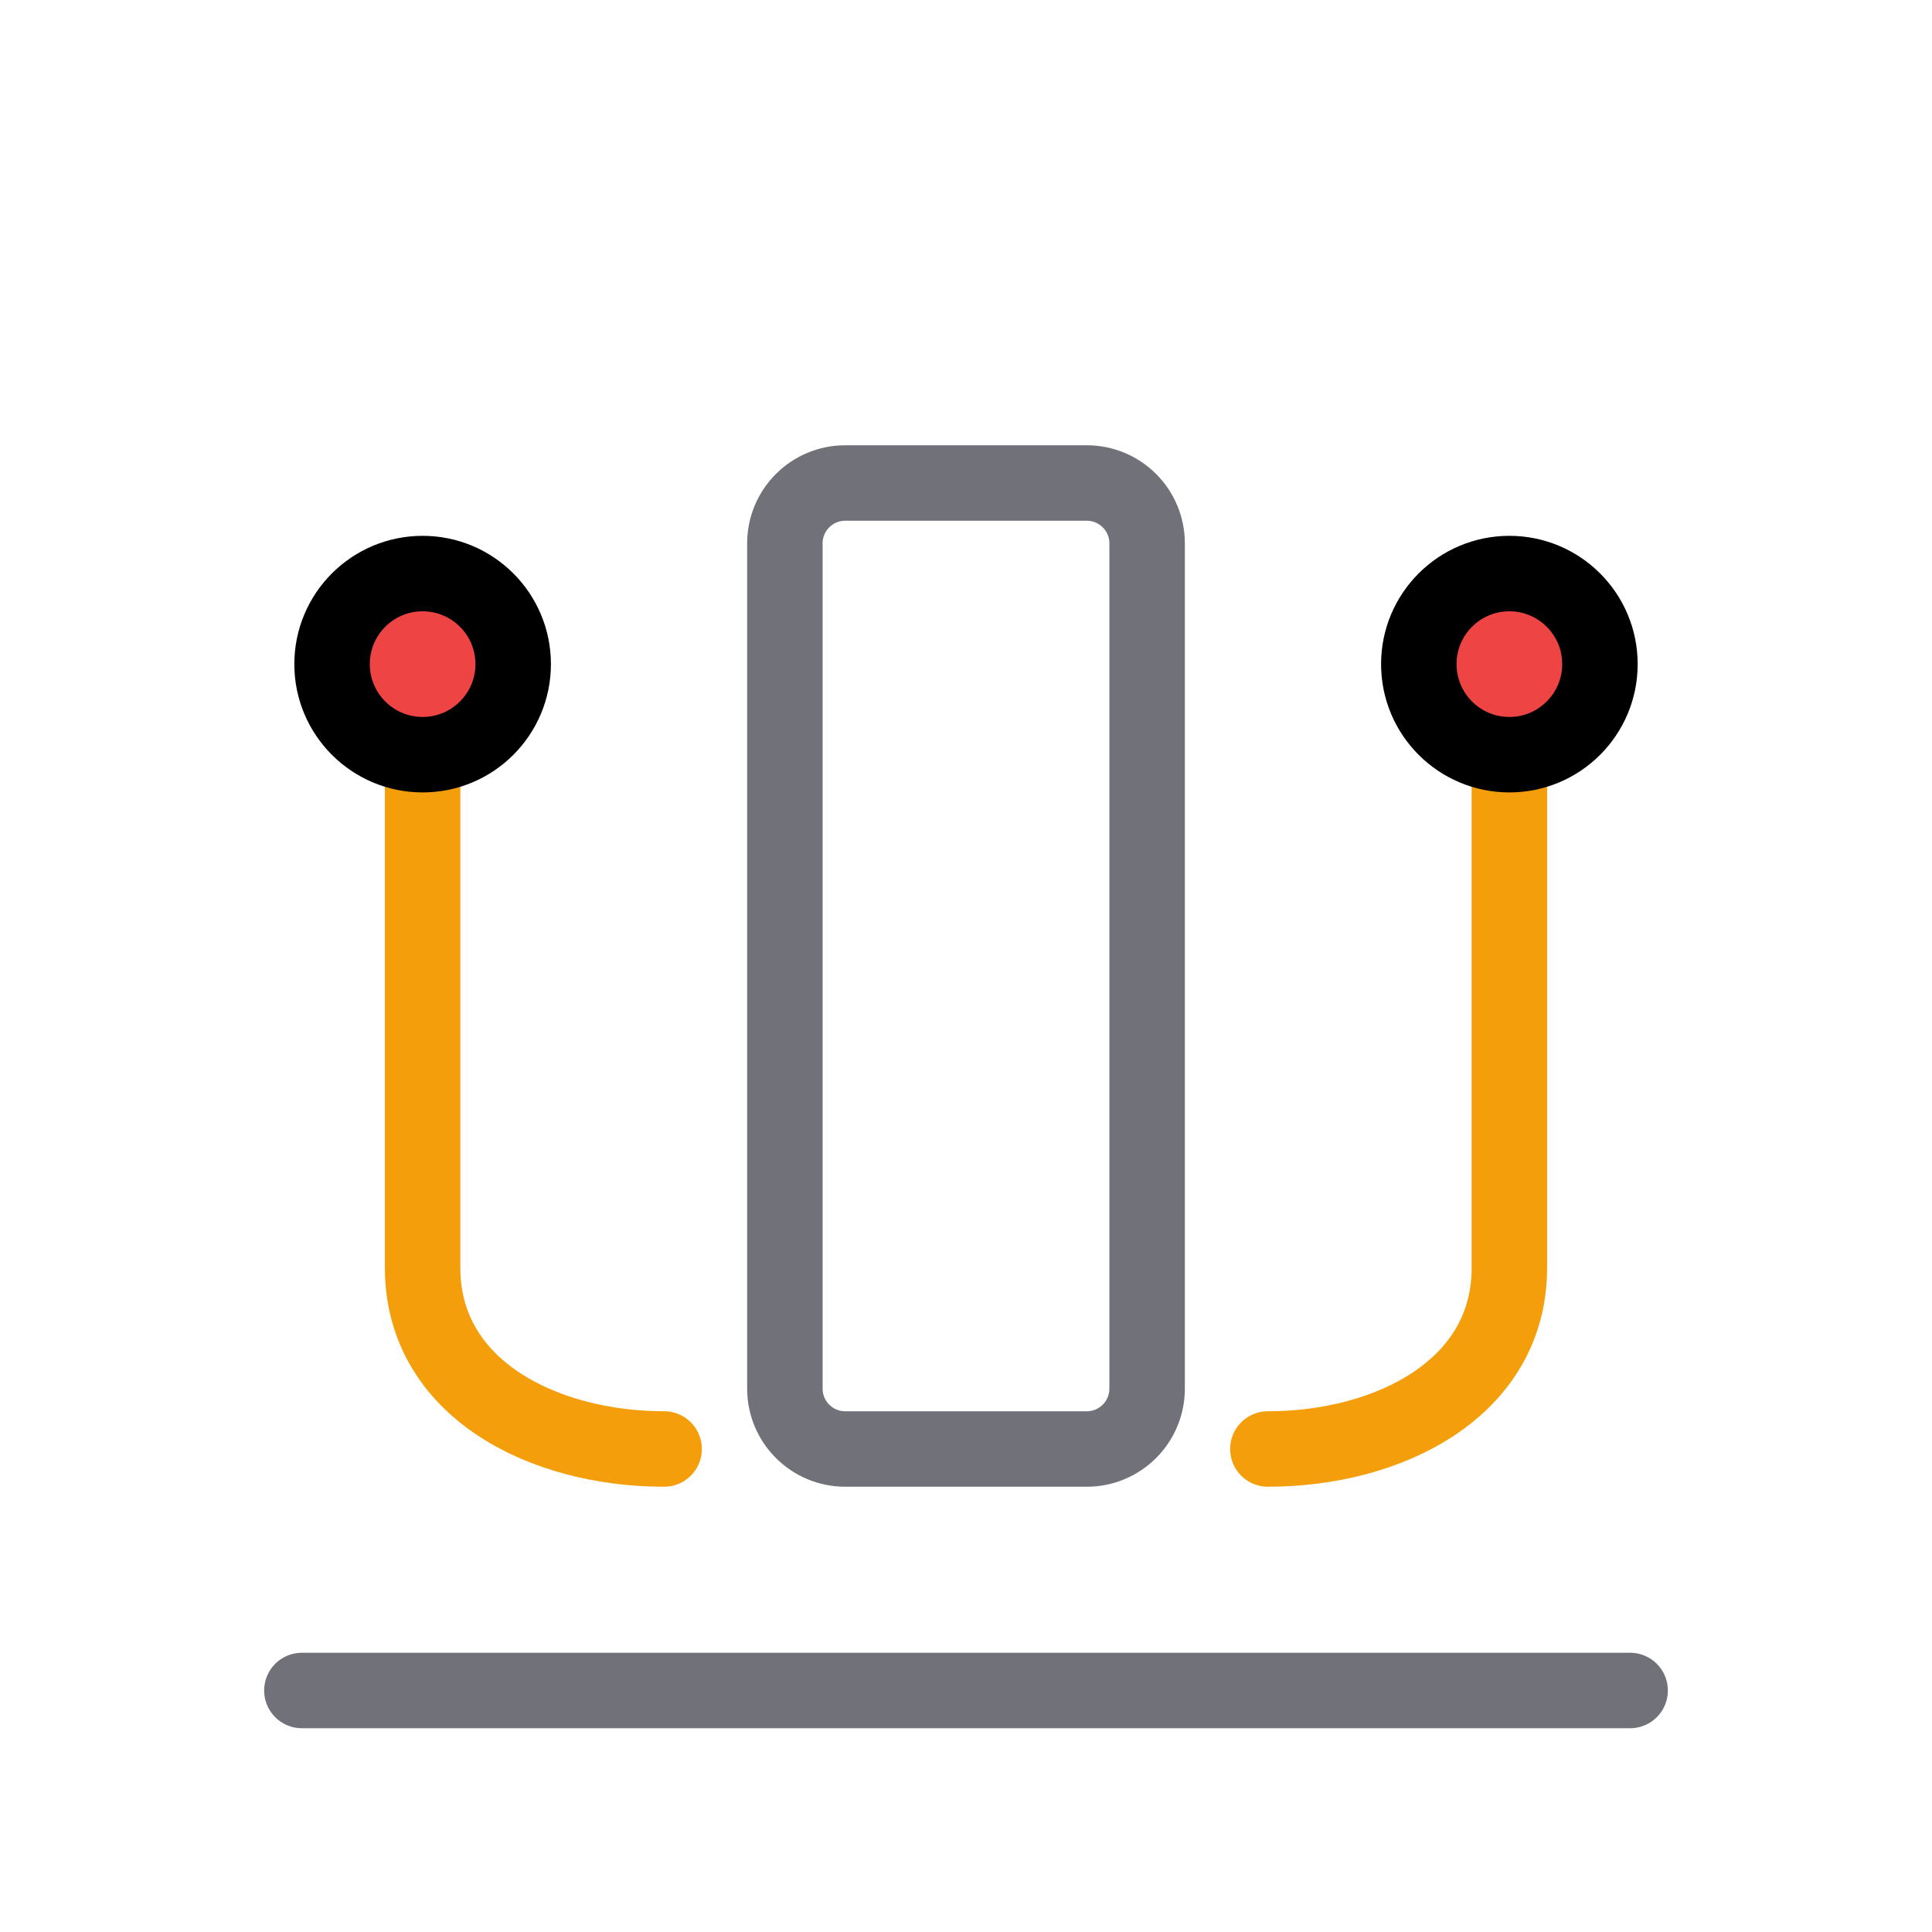
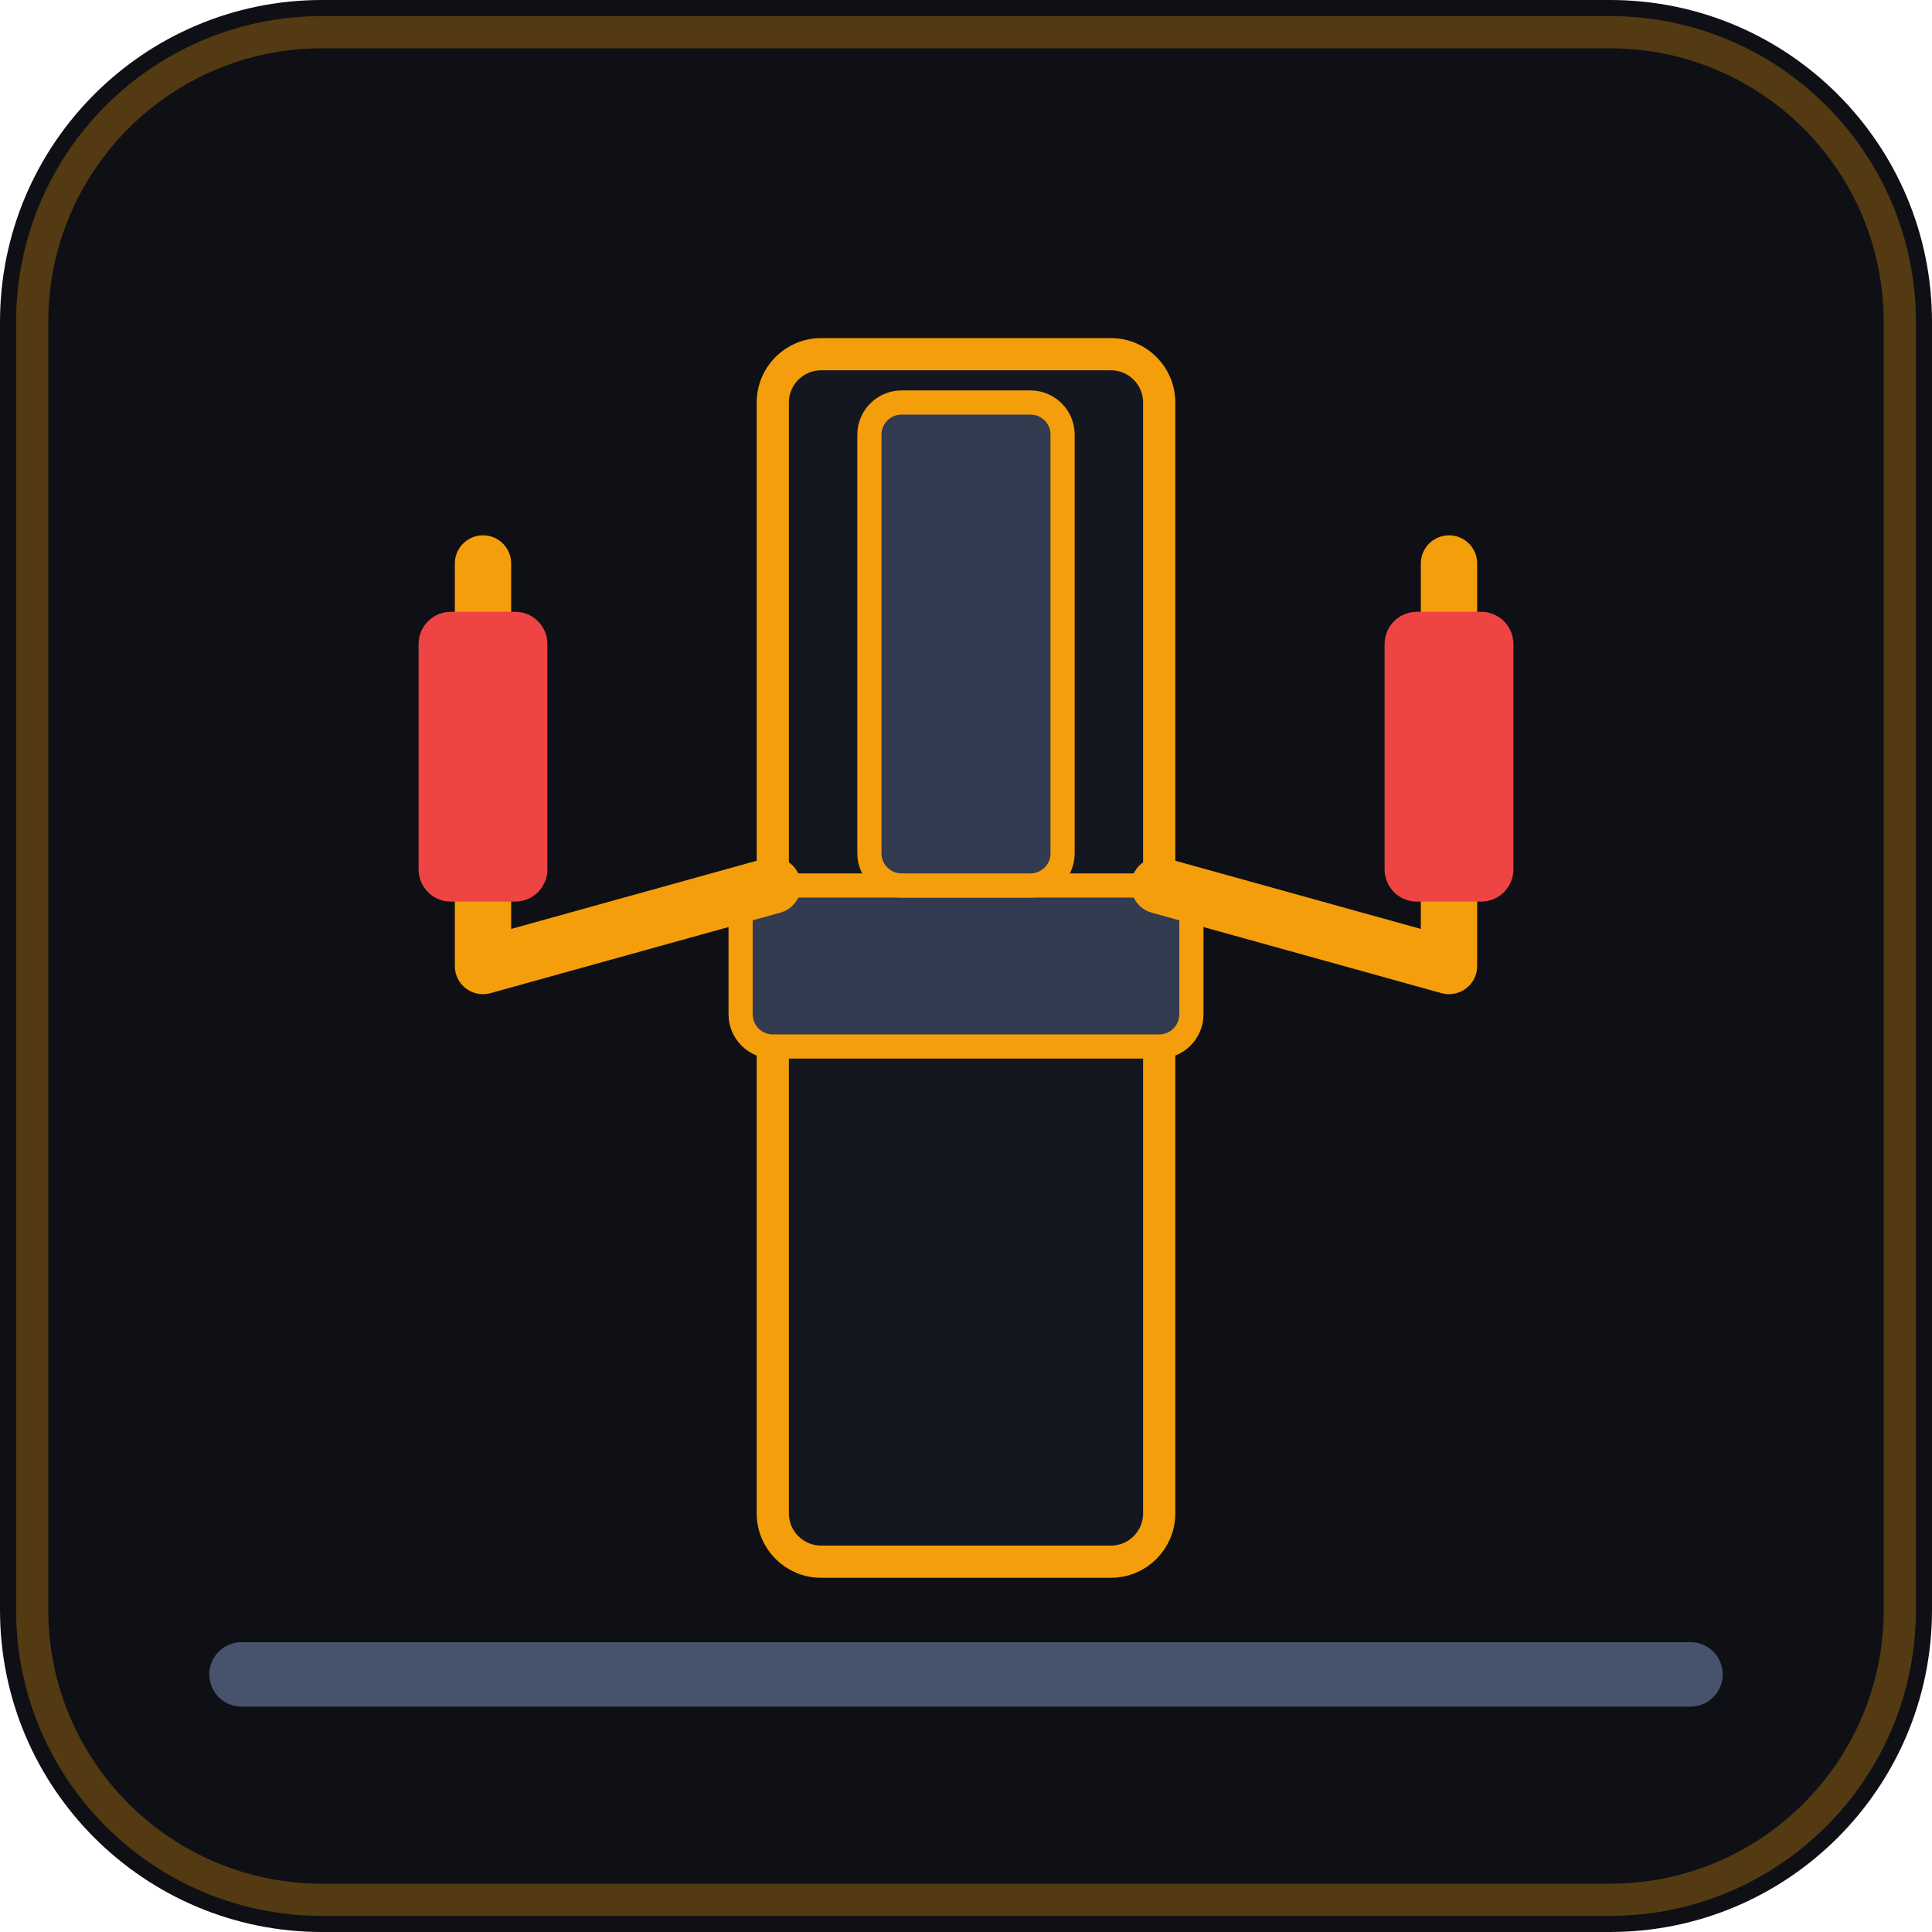
- <svg xmlns="http://www.w3.org/2000/svg" viewBox="0 0 64 64" fill="none" stroke="currentColor" stroke-width="2.5" stroke-linecap="round" stroke-linejoin="round">
-   <rect x="26" y="16" width="12" height="32" rx="2" stroke="#71717a" />
-   <path d="M14 22v20c0 4 4 6 8 6M50 22v20c0 4-4 6-8 6" stroke="#f59e0b" />
-   <circle cx="14" cy="22" r="3" fill="#ef4444" />
-   <circle cx="50" cy="22" r="3" fill="#ef4444" />
-   <path d="M10 56h44" stroke="#71717a" />
+ <svg xmlns="http://www.w3.org/2000/svg" viewBox="0 0 120 120" fill="none">
+   <rect width="120" height="120" rx="20" fill="#0e1015" />
+   <rect x="2" y="2" width="116" height="116" rx="18" stroke="#f59e0b" stroke-opacity="0.3" stroke-width="2" />
+   <path d="M15 104h90" stroke="#47536d" stroke-width="4" stroke-linecap="round" />
+   <rect x="48" y="22" width="24" height="75" rx="3" fill="#141720" stroke="#f59e0b" stroke-width="2" />
+   <rect x="46" y="55" width="28" height="10" rx="2" fill="#323b50" stroke="#f59e0b" stroke-width="1.5" />
+   <rect x="54" y="25" width="12" height="30" rx="2" fill="#323b50" stroke="#f59e0b" stroke-width="1.5" />
+   <path d="M30 35v25l18-5M90 35v25l-18-5" stroke="#f59e0b" stroke-width="3.5" stroke-linecap="round" stroke-linejoin="round" />
+   <rect x="26" y="38" width="8" height="18" rx="2" fill="#ef4444" />
+   <rect x="86" y="38" width="8" height="18" rx="2" fill="#ef4444" />
</svg>
